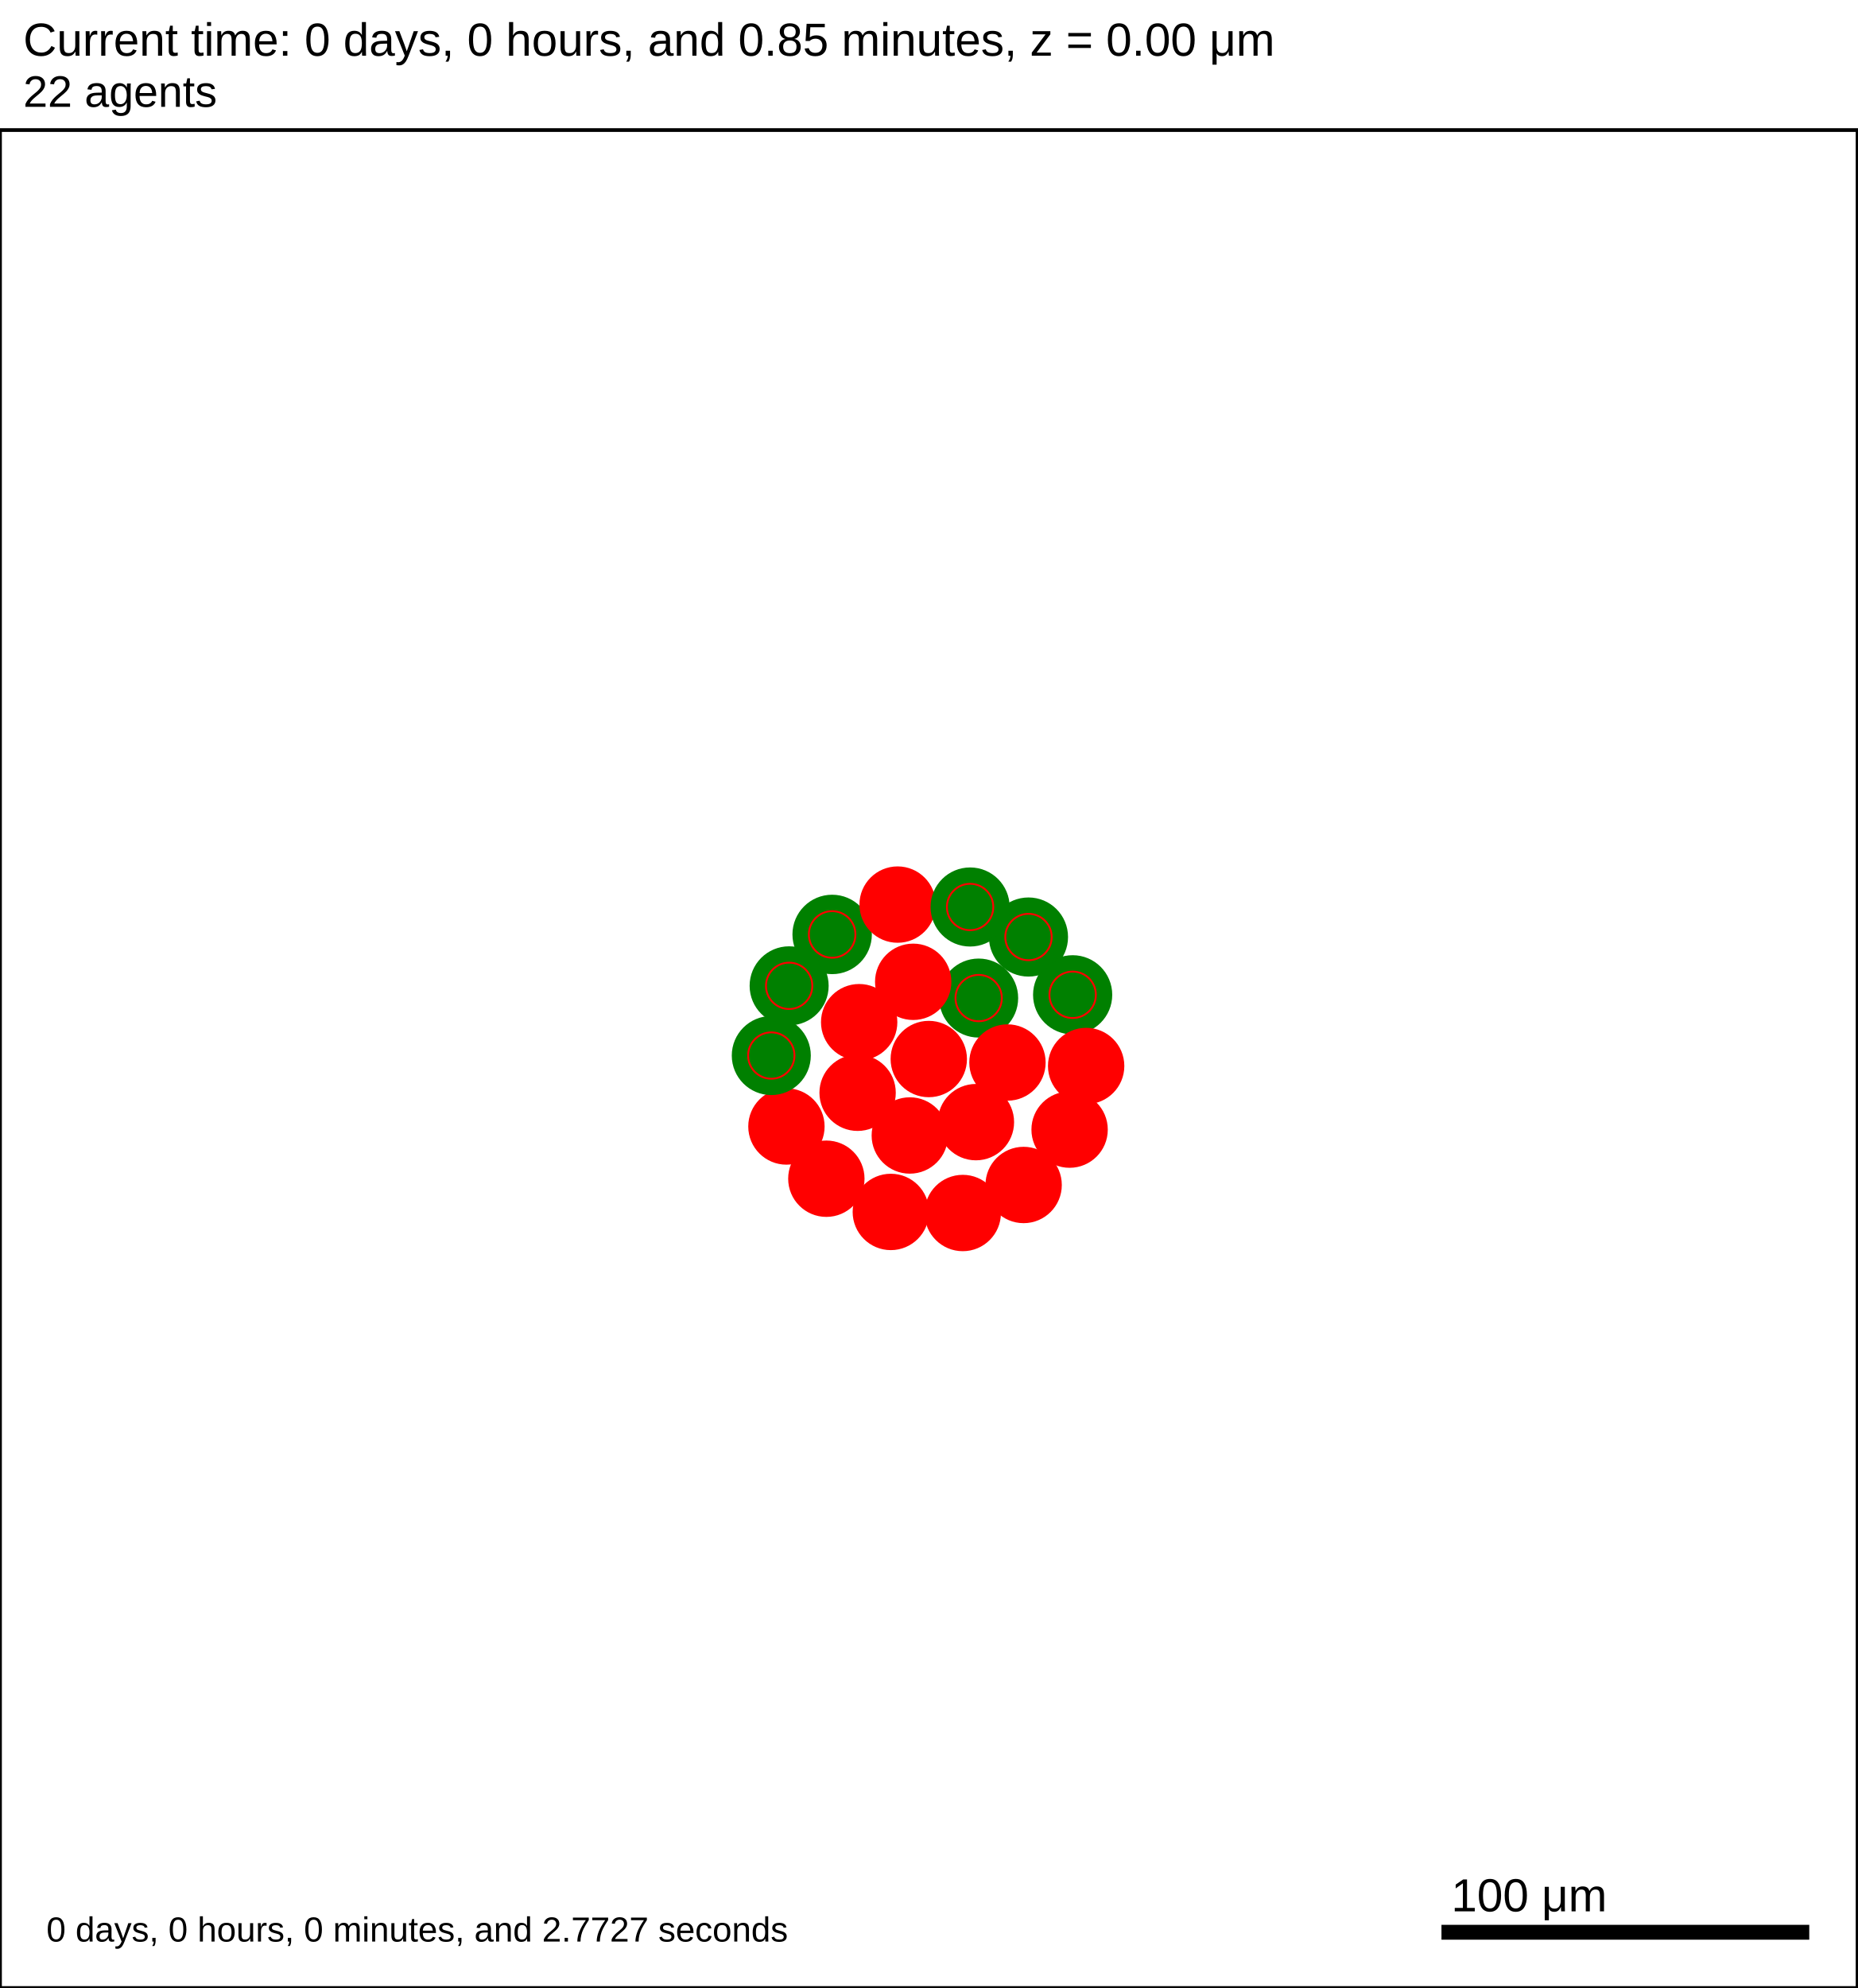
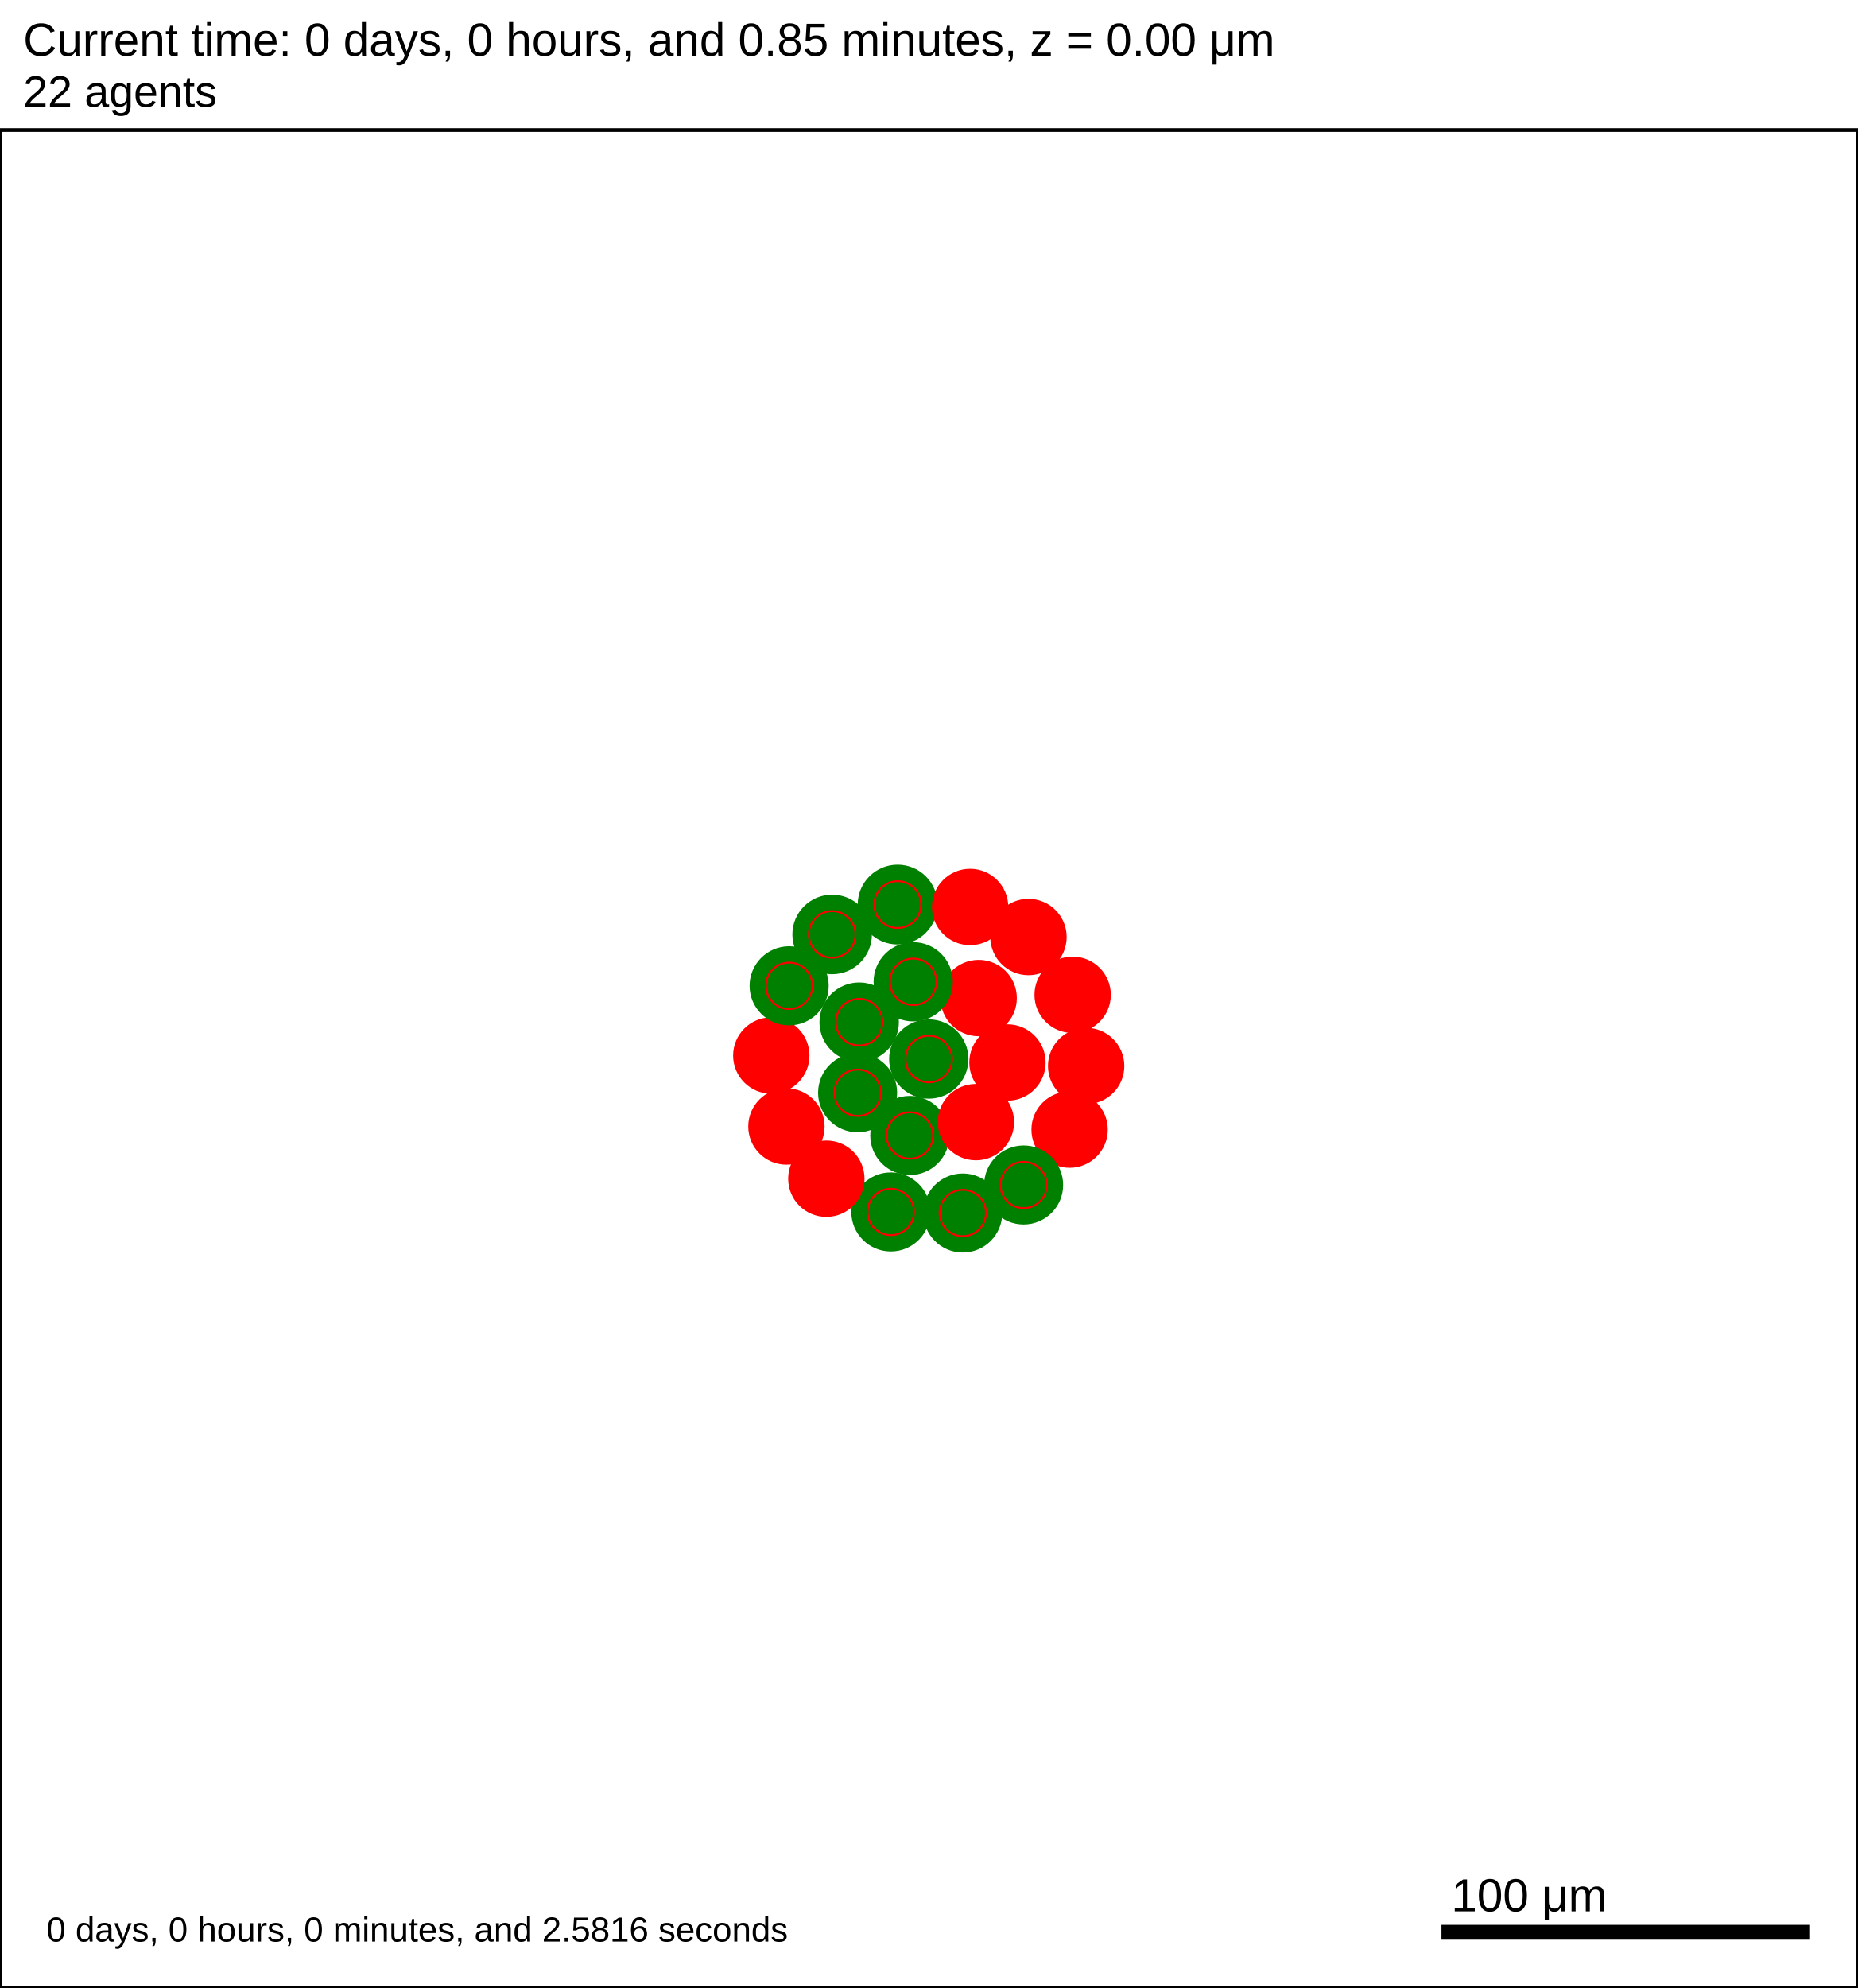
<svg xmlns="http://www.w3.org/2000/svg" version="1.1" width="500" height="535" id="svg2">
  <rect x="0" y="0" width="500" height="535" stroke-width="1" stroke="white" fill="white" />
  <text x="6.25" y="15" font-family="Arial" font-size="12.5" fill="black">
   Current time: 0 days, 0 hours, and 0.85 minutes, z = 0.00 μm
  </text>
  <text x="6.25" y="28.75" font-family="Arial" font-size="11.875" fill="black">
   22 agents
  </text>
  <g id="tissue" transform="translate(0,535) scale(1,-1)">
    <g id="ECM">
  </g>
    <g id="cells">
      <g id="cell0">
-         <circle cx="250" cy="250" r="10.026" stroke-width="0.5" stroke="red" fill="red" />
-         <circle cx="250" cy="250" r="6.02" stroke-width="0.5" stroke="red" fill="red" />
+         <circle cx="250" cy="250" r="10.424" stroke-width="0.5" stroke="green" fill="green" />
+         <circle cx="250" cy="250" r="6.259" stroke-width="0.5" stroke="red" fill="green" />
      </g>
      <g id="cell1">
-         <circle cx="230.842" cy="240.923" r="10.026" stroke-width="0.5" stroke="red" fill="red" />
-         <circle cx="230.842" cy="240.923" r="6.02" stroke-width="0.5" stroke="red" fill="red" />
+         <circle cx="230.842" cy="240.923" r="10.387" stroke-width="0.5" stroke="green" fill="green" />
+         <circle cx="230.842" cy="240.923" r="6.237" stroke-width="0.5" stroke="red" fill="green" />
      </g>
      <g id="cell2">
-         <circle cx="263.426" cy="266.406" r="10.384" stroke-width="0.5" stroke="green" fill="green" />
-         <circle cx="263.426" cy="266.406" r="6.235" stroke-width="0.5" stroke="red" fill="green" />
+         <circle cx="263.426" cy="266.406" r="10.026" stroke-width="0.5" stroke="red" fill="red" />
+         <circle cx="263.426" cy="266.406" r="6.02" stroke-width="0.5" stroke="red" fill="red" />
      </g>
      <g id="cell3">
-         <circle cx="244.892" cy="229.425" r="10.026" stroke-width="0.5" stroke="red" fill="red" />
-         <circle cx="244.892" cy="229.425" r="6.02" stroke-width="0.5" stroke="red" fill="red" />
+         <circle cx="244.892" cy="229.425" r="10.397" stroke-width="0.5" stroke="green" fill="green" />
+         <circle cx="244.892" cy="229.425" r="6.243" stroke-width="0.5" stroke="red" fill="green" />
      </g>
      <g id="cell4">
-         <circle cx="245.806" cy="270.781" r="10.026" stroke-width="0.5" stroke="red" fill="red" />
-         <circle cx="245.806" cy="270.781" r="6.02" stroke-width="0.5" stroke="red" fill="red" />
+         <circle cx="245.806" cy="270.781" r="10.412" stroke-width="0.5" stroke="green" fill="green" />
+         <circle cx="245.806" cy="270.781" r="6.252" stroke-width="0.5" stroke="red" fill="green" />
      </g>
      <g id="cell5">
        <circle cx="262.688" cy="233.016" r="10.026" stroke-width="0.5" stroke="red" fill="red" />
        <circle cx="262.688" cy="233.016" r="6.02" stroke-width="0.5" stroke="red" fill="red" />
      </g>
      <g id="cell6">
-         <circle cx="231.262" cy="259.916" r="10.026" stroke-width="0.5" stroke="red" fill="red" />
-         <circle cx="231.262" cy="259.916" r="6.02" stroke-width="0.5" stroke="red" fill="red" />
+         <circle cx="231.262" cy="259.916" r="10.437" stroke-width="0.5" stroke="green" fill="green" />
+         <circle cx="231.262" cy="259.916" r="6.267" stroke-width="0.5" stroke="red" fill="green" />
      </g>
      <g id="cell7">
        <circle cx="271.179" cy="249.063" r="10.026" stroke-width="0.5" stroke="red" fill="red" />
        <circle cx="271.179" cy="249.063" r="6.02" stroke-width="0.5" stroke="red" fill="red" />
      </g>
      <g id="cell8">
-         <circle cx="259.148" cy="208.561" r="10.026" stroke-width="0.5" stroke="red" fill="red" />
-         <circle cx="259.148" cy="208.561" r="6.02" stroke-width="0.5" stroke="red" fill="red" />
+         <circle cx="259.149" cy="208.562" r="10.387" stroke-width="0.5" stroke="green" fill="green" />
+         <circle cx="259.149" cy="208.562" r="6.237" stroke-width="0.5" stroke="red" fill="green" />
      </g>
      <g id="cell9">
        <circle cx="211.683" cy="231.845" r="10.026" stroke-width="0.5" stroke="red" fill="red" />
        <circle cx="211.683" cy="231.845" r="6.02" stroke-width="0.5" stroke="red" fill="red" />
      </g>
      <g id="cell10">
-         <circle cx="223.989" cy="283.53" r="10.437" stroke-width="0.5" stroke="green" fill="green" />
-         <circle cx="223.989" cy="283.53" r="6.267" stroke-width="0.5" stroke="red" fill="green" />
+         <circle cx="223.99" cy="283.531" r="10.456" stroke-width="0.5" stroke="green" fill="green" />
+         <circle cx="223.99" cy="283.531" r="6.279" stroke-width="0.5" stroke="red" fill="green" />
      </g>
      <g id="cell11">
-         <circle cx="276.837" cy="282.833" r="10.397" stroke-width="0.5" stroke="green" fill="green" />
-         <circle cx="276.837" cy="282.833" r="6.243" stroke-width="0.5" stroke="red" fill="green" />
+         <circle cx="276.838" cy="282.832" r="10.026" stroke-width="0.5" stroke="red" fill="red" />
+         <circle cx="276.838" cy="282.832" r="6.02" stroke-width="0.5" stroke="red" fill="red" />
      </g>
      <g id="cell12">
        <circle cx="287.906" cy="231.002" r="10.026" stroke-width="0.5" stroke="red" fill="red" />
        <circle cx="287.906" cy="231.002" r="6.02" stroke-width="0.5" stroke="red" fill="red" />
      </g>
      <g id="cell13">
-         <circle cx="239.783" cy="208.849" r="10.026" stroke-width="0.5" stroke="red" fill="red" />
-         <circle cx="239.783" cy="208.849" r="6.02" stroke-width="0.5" stroke="red" fill="red" />
+         <circle cx="239.783" cy="208.849" r="10.387" stroke-width="0.5" stroke="green" fill="green" />
+         <circle cx="239.783" cy="208.849" r="6.237" stroke-width="0.5" stroke="red" fill="green" />
      </g>
      <g id="cell14">
-         <circle cx="207.61" cy="250.938" r="10.387" stroke-width="0.5" stroke="green" fill="green" />
-         <circle cx="207.61" cy="250.938" r="6.237" stroke-width="0.5" stroke="red" fill="green" />
+         <circle cx="207.61" cy="250.938" r="10.026" stroke-width="0.5" stroke="red" fill="red" />
+         <circle cx="207.61" cy="250.938" r="6.02" stroke-width="0.5" stroke="red" fill="red" />
      </g>
      <g id="cell15">
-         <circle cx="241.613" cy="291.562" r="10.026" stroke-width="0.5" stroke="red" fill="red" />
-         <circle cx="241.613" cy="291.562" r="6.02" stroke-width="0.5" stroke="red" fill="red" />
+         <circle cx="241.613" cy="291.562" r="10.493" stroke-width="0.5" stroke="green" fill="green" />
+         <circle cx="241.613" cy="291.562" r="6.301" stroke-width="0.5" stroke="red" fill="green" />
      </g>
      <g id="cell16">
-         <circle cx="288.725" cy="267.282" r="10.408" stroke-width="0.5" stroke="green" fill="green" />
-         <circle cx="288.725" cy="267.282" r="6.25" stroke-width="0.5" stroke="red" fill="green" />
+         <circle cx="288.725" cy="267.282" r="10.026" stroke-width="0.5" stroke="red" fill="red" />
+         <circle cx="288.725" cy="267.282" r="6.02" stroke-width="0.5" stroke="red" fill="red" />
      </g>
      <g id="cell17">
-         <circle cx="275.531" cy="216.104" r="10.026" stroke-width="0.5" stroke="red" fill="red" />
-         <circle cx="275.531" cy="216.104" r="6.02" stroke-width="0.5" stroke="red" fill="red" />
+         <circle cx="275.532" cy="216.104" r="10.384" stroke-width="0.5" stroke="green" fill="green" />
+         <circle cx="275.532" cy="216.104" r="6.235" stroke-width="0.5" stroke="red" fill="green" />
      </g>
      <g id="cell18">
        <circle cx="222.428" cy="217.789" r="10.026" stroke-width="0.5" stroke="red" fill="red" />
        <circle cx="222.428" cy="217.789" r="6.02" stroke-width="0.5" stroke="red" fill="red" />
      </g>
      <g id="cell19">
-         <circle cx="212.413" cy="269.699" r="10.387" stroke-width="0.5" stroke="green" fill="green" />
-         <circle cx="212.413" cy="269.699" r="6.237" stroke-width="0.5" stroke="red" fill="green" />
+         <circle cx="212.414" cy="269.7" r="10.397" stroke-width="0.5" stroke="green" fill="green" />
+         <circle cx="212.414" cy="269.7" r="6.243" stroke-width="0.5" stroke="red" fill="green" />
      </g>
      <g id="cell20">
-         <circle cx="261.124" cy="290.915" r="10.394" stroke-width="0.5" stroke="green" fill="green" />
-         <circle cx="261.124" cy="290.915" r="6.241" stroke-width="0.5" stroke="red" fill="green" />
+         <circle cx="261.124" cy="290.915" r="10.026" stroke-width="0.5" stroke="red" fill="red" />
+         <circle cx="261.124" cy="290.915" r="6.02" stroke-width="0.5" stroke="red" fill="red" />
      </g>
      <g id="cell21">
        <circle cx="292.359" cy="248.125" r="10.026" stroke-width="0.5" stroke="red" fill="red" />
        <circle cx="292.359" cy="248.125" r="6.02" stroke-width="0.5" stroke="red" fill="red" />
      </g>
    </g>
  </g>
  <rect x="387.5" y="517.5" width="100" height="5" stroke-width="1" stroke="rgb(255,255,255)" fill="rgb(0,0,0)" />
  <text x="390.625" y="514.375" font-family="Arial" font-size="12.5" fill="black">
   100 μm
  </text>
  <text x="12.5" y="522.5" font-family="Arial" font-size="9.375" fill="black">
-    0 days, 0 hours, 0 minutes, and 2.7727 seconds
+    0 days, 0 hours, 0 minutes, and 2.5816 seconds
  </text>
  <rect x="0" y="35" width="500" height="500" stroke-width="1" stroke="rgb(0,0,0)" fill="none" />
</svg>
